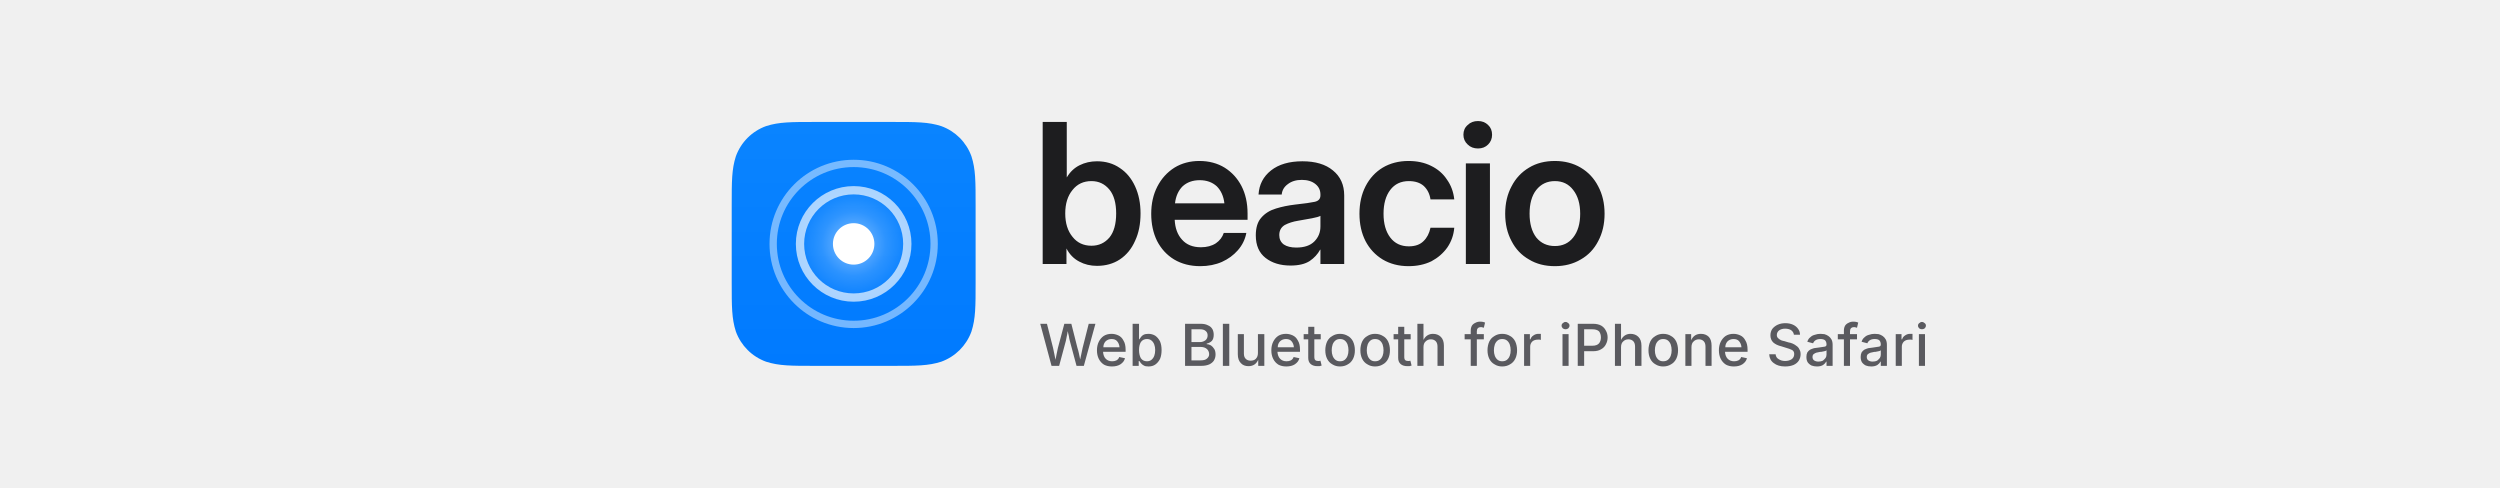
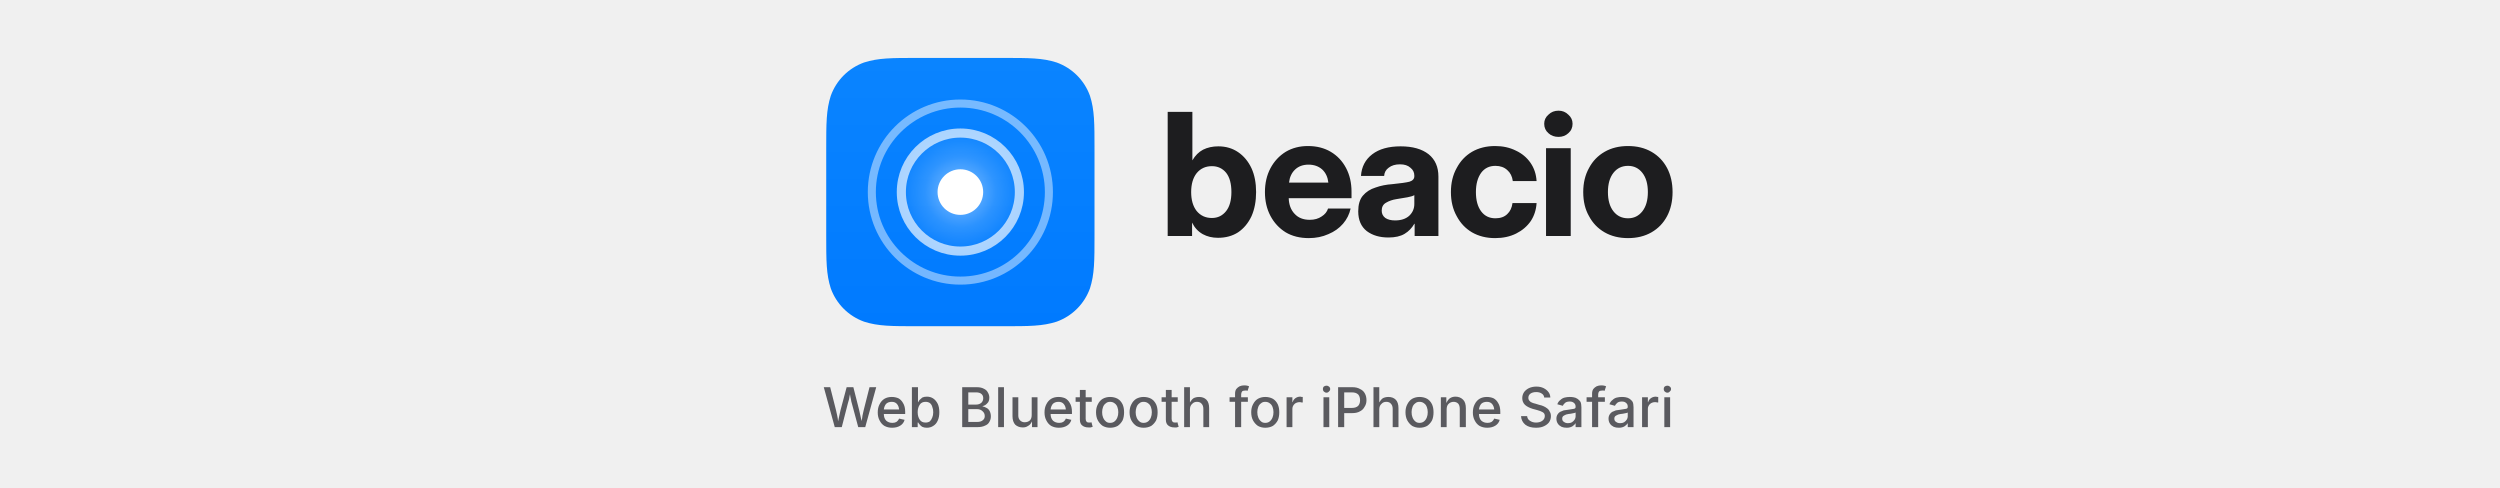
<svg xmlns="http://www.w3.org/2000/svg" viewBox="0 0 820 160" width="820" height="160" role="img" aria-labelledby="t">
  <defs>
    <linearGradient id="m" x2="0" y2="1">
      <stop stop-color="#0A84FF" />
      <stop offset="1" stop-color="#007AFF" />
    </linearGradient>
    <radialGradient id="l">
      <stop stop-color="#FFF" stop-opacity=".5" />
      <stop offset=".55" stop-color="#FFF" stop-opacity=".16" />
      <stop offset="1" stop-color="#FFF" stop-opacity="0" />
    </radialGradient>
-     <path id="g1" d="m4.3.2q-1 0-1.8-.3-.8-.4-1.3-1.1-.4-.7-.4-1.7 0-.9.3-1.5.4-.6.9-.9.6-.3 1.3-.5.7-.1 1.5-.2 1.3-.2 2-.3.6-.1.6-.7 0-.9-.5-1.4-.5-.4-1.5-.4-1 0-1.6.4-.6.4-.8 1l-1.9-.5q.3-1 1-1.5.6-.6 1.5-.8.8-.3 1.8-.3.6 0 1.3.1.7.2 1.3.6.6.4 1 1.1.4.7.4 1.8v6.9h-2v-1.4h-.1q-.3.6-1 1.1-.8.5-2 .5zm.4-1.6q.9 0 1.5-.3.5-.4.9-.9.3-.5.3-1.1v-1.4q-.2.2-.7.3-.4.1-1 .2-.5 0-.8.1-.9.1-1.5.5-.6.3-.6 1.1 0 .7.5 1.1.6.4 1.4.4z" />
-     <path id="g2" d="m5.8.2q-1.5 0-2.6-.6-1.1-.7-1.7-1.9-.6-1.2-.6-2.8 0-1.6.6-2.8.6-1.2 1.6-1.9 1.1-.7 2.6-.7 1.1 0 2.2.5 1.1.5 1.7 1.7.7 1.1.7 3v.7h-7.4q.1 1.5.9 2.3.8.8 2.1.8.8 0 1.4-.3.7-.4.9-1.1l1.9.4q-.3 1.2-1.5 2-1.1.7-2.8.7zm-2.8-6.3h5.3q-.1-1.2-.8-2-.6-.7-1.8-.7-1.2 0-2 .8-.7.8-.7 1.9z" />
-     <path id="g3" d="m6.5-10.4v1.7h-2.3v8.7h-2v-8.7h-2v-1.7h2v-1.2q0-.9.4-1.6.4-.6 1.1-.9.7-.4 1.5-.4.7 0 1.1.1.4.1.6.2l-.4 1.7q-.2-.1-.4-.1-.2-.1-.5-.1-.8 0-1.1.4-.3.3-.3 1v.9z" />
-     <path id="g4" d="m3.4-6.1v6.1h-2v-13.8h2v5.3q.5-1 1.3-1.5.8-.5 1.8-.5 1.6 0 2.6 1 1 1 1 2.9v6.6h-2.1v-6.3q0-1.2-.6-1.8-.6-.6-1.6-.6-1 0-1.7.7-.7.6-.7 1.9z" />
-     <path id="g5" d="m1.4 0v-10.4h2v10.4zm1-12q-.5 0-.9-.3-.4-.4-.4-.9 0-.5.4-.8.4-.4.9-.4.5 0 .9.4.4.3.4.8 0 .5-.4.9-.4.3-.9.3z" />
-     <path id="g6" d="m5.7.2q-1.4 0-2.5-.7-1.1-.6-1.7-1.8-.6-1.2-.6-2.8 0-1.6.6-2.9.6-1.2 1.7-1.8 1.1-.7 2.5-.7 1.5 0 2.6.7 1.1.6 1.7 1.8.6 1.3.6 2.9 0 1.6-.6 2.8-.6 1.2-1.7 1.8-1.1.7-2.6.7zm0-1.7q1 0 1.6-.5.6-.5.9-1.3.3-.8.3-1.8 0-1-.3-1.9-.3-.8-.9-1.3-.6-.5-1.6-.5-.9 0-1.5.5-.6.5-.9 1.3-.3.9-.3 1.9 0 1 .3 1.8.3.8.9 1.3.6.5 1.5.5z" />
-     <path id="g7" d="m1.4 0v-10.4h1.9v1.7h.2q.2-.8 1-1.3.7-.5 1.6-.5.2 0 .4 0 .3 0 .4 0v2q-.1 0-.4-.1-.3 0-.6 0-1.1 0-1.8.6-.7.7-.7 1.7v6.3z" />
-     <path id="g8" d="m5.8-10.4v1.7h-2.1v5.9q0 .6.3.9.3.3.9.3.1 0 .4 0 .2-.1.4-.1l.4 1.6q-.3.1-.7.2-.4 0-.7 0-1.4 0-2.2-.7-.8-.7-.8-2v-6.1h-1.5v-1.7h1.5v-2.4h2v2.4z" />
+     <path id="g1" d="m4.1.2q-1 0-1.7-.3-.8-.4-1.2-1-.5-.7-.5-1.7 0-.8.4-1.4.3-.5.8-.8.6-.3 1.2-.5.7-.1 1.4-.2 1.3-.2 1.9-.3.6-.1.6-.6v-.1q0-.8-.5-1.2-.5-.5-1.4-.5-1 0-1.5.4-.6.5-.8 1l-1.8-.5q.3-.9 1-1.4.6-.6 1.4-.8.8-.2 1.7-.2.6 0 1.2.1.7.1 1.3.5.6.4 1 1 .3.7.3 1.8v6.5h-1.9v-1.3q-.3.5-1 1-.8.5-1.9.5zm.4-1.5q.8 0 1.3-.3.6-.4.9-.9.3-.5.3-1v-1.3q-.1.1-.6.2-.5.1-1 .2-.5.1-.8.1-.8.1-1.4.5-.6.3-.6 1 0 .8.6 1.1.5.4 1.3.4z" />
+     <path id="g2" d="m5.5.2q-1.4 0-2.5-.6-1-.6-1.6-1.8-.6-1.1-.6-2.6 0-1.6.6-2.7.6-1.2 1.6-1.8 1-.6 2.4-.6 1.1 0 2.1.4 1 .5 1.6 1.6.7 1.1.7 2.9v.7h-7q0 1.4.8 2.2.8.7 2 .7.8 0 1.3-.3.6-.4.9-1.1l1.8.4q-.3 1.2-1.4 1.9-1.1.7-2.7.7zm-2.7-6h5q-.1-1.1-.7-1.8-.6-.7-1.7-.7-1.2 0-1.9.7-.6.8-.7 1.8z" />
+     <path id="g3" d="m6.2-9.8v1.5h-2.2v8.3h-2v-8.3h-1.8v-1.5h1.8v-1.2q0-.9.4-1.5.5-.6 1.1-.9.7-.3 1.5-.3.5 0 1 .1.4.1.6.2l-.5 1.5q-.1 0-.3-.1-.2 0-.5 0-.7 0-1 .3-.3.4-.3 1v.9z" />
+     <path id="g4" d="m3.2-5.8v5.8h-1.9v-13.1h1.9v5q.5-.9 1.2-1.4.8-.4 1.8-.4 1.5 0 2.4.9.9.9.9 2.8v6.2h-1.9v-6q0-1.1-.6-1.7-.5-.6-1.5-.6-1 0-1.6.7-.7.6-.7 1.8z" />
+     <path id="g5" d="m1.3 0v-9.8h1.9v9.8zm1-11.3q-.5 0-.9-.4-.3-.3-.3-.8 0-.5.3-.8.4-.3.9-.3.5 0 .8.3.4.3.4.8 0 .5-.4.8-.3.4-.8.4z" />
+     <path id="g6" d="m5.4.2q-1.3 0-2.4-.6-1-.7-1.6-1.8-.6-1.1-.6-2.7 0-1.5.6-2.6.6-1.2 1.6-1.8 1.1-.6 2.4-.6 1.4 0 2.5.6 1 .6 1.6 1.8.5 1.1.5 2.6 0 1.6-.5 2.7-.6 1.1-1.6 1.8-1.1.6-2.5.6zm0-1.6q.9 0 1.5-.5.6-.5.9-1.3.3-.7.3-1.7 0-.9-.3-1.7-.3-.8-.9-1.2-.6-.5-1.5-.5-.9 0-1.4.5-.6.4-.9 1.2-.3.8-.3 1.7 0 1 .3 1.7.3.8.9 1.3.5.5 1.4.5z" />
+     <path id="g7" d="m1.3 0v-9.8h1.9v1.6h.1q.2-.8.9-1.3.7-.5 1.6-.5.2 0 .4.1.2 0 .4 0v1.8q-.1 0-.4 0-.3-.1-.6-.1-1 0-1.7.6-.7.7-.7 1.6v6z" />
+     <path id="g8" d="m5.5-9.8v1.5h-2v5.6q0 .6.3.9.2.3.8.3.2 0 .4 0 .3-.1.4-.1l.4 1.5q-.3.1-.7.2-.3 0-.7 0-1.3 0-2.1-.7-.7-.6-.7-1.9v-5.8h-1.4v-1.5h1.4v-2.4h1.9v2.4z" />
  </defs>
-   <g transform="translate(240 40) scale(.8)">
+   <g transform="translate(271 19) scale(.88)">
    <path fill="url(#m)" d="M34.2 0H65.8C75.7 0 80.6 0 85.9 1.7C91.7 3.8 96.2 8.3 98.3 14.1C100 19.4 100 24.3 100 34.2V65.8C100 75.7 100 80.6 98.3 85.9C96.2 91.7 91.7 96.2 85.9 98.3C80.6 100 75.7 100 65.8 100H34.2C24.3 100 19.4 100 14.1 98.3C8.3 96.2 3.8 91.7 1.7 85.9C0 80.6 0 75.7 0 65.8V34.2C0 24.3 0 19.4 1.7 14.1C3.8 8.3 8.3 3.8 14.1 1.7C19.4 0 24.3 0 34.2 0Z" />
    <circle cx="50" cy="50" r="24" fill="url(#l)" />
    <g fill="none" stroke="#FFF">
      <circle cx="50" cy="50" r="33" stroke-width="3" opacity=".45" />
      <circle cx="50" cy="50" r="22" stroke-width="3.4" opacity=".66" />
    </g>
    <circle cx="50" cy="50" r="8.5" fill="#FFF" />
  </g>
-   <path fill="#1D1D1F" d="m359.8 87.2q-3.2 0-5.8-1.4-2.7-1.4-4.2-4.3v5.1h-7.8v-46.6h7.9v18.2q1.6-2.7 4.2-4 2.6-1.3 5.7-1.3 4.3 0 7.5 2.2 3.2 2.1 5 6 1.8 3.9 1.8 8.9 0 5.2-1.8 9-1.7 3.9-5 6.1-3.2 2.1-7.5 2.1zm-1.8-6.6q3.6 0 5.9-2.7 2.2-2.7 2.2-7.9 0-5.1-2.2-7.8-2.3-2.8-5.9-2.8-3.9 0-6.2 2.9-2.4 2.9-2.4 7.7 0 4.8 2.4 7.7 2.3 2.9 6.2 2.9zm35.7 6.7q-4.9 0-8.6-2.2-3.6-2.2-5.6-6.1-1.9-3.9-1.9-8.9 0-5 2-8.9 2-3.9 5.6-6.2 3.6-2.2 8.2-2.2 4.7 0 8.3 2.2 3.5 2.2 5.5 6 2 3.9 2 9v2.1h-23.9q.2 4.1 2.4 6.5 2.2 2.5 6.2 2.5 2.9 0 4.9-1.3 1.9-1.3 2.6-3.4h7.4q-.6 3.2-2.8 5.7-2.1 2.4-5.2 3.8-3.2 1.4-7.1 1.4zm-8.3-20.6h16.2q-.4-3.5-2.5-5.6-2.2-2-5.6-2-3.4 0-5.6 2-2.1 2.1-2.5 5.6zm37.9 20.4q-5 0-8.2-2.5-3.2-2.5-3.2-7.4 0-3.8 1.8-5.8 1.8-2.1 4.8-3 2.9-.9 6.3-1.3 4.6-.5 6.4-.9 1.9-.4 1.9-2.1v-.3q0-2.1-1.6-3.4-1.7-1.4-4.5-1.4-2.8 0-4.6 1.4-1.8 1.3-2 3.4h-7.6q.3-4.9 4.1-7.9 3.8-3 10.3-3 6.4 0 10 3 3.7 3 3.7 8.2v22.5h-7.8v-4.7h-.1q-1.2 2.2-3.4 3.7-2.3 1.5-6.3 1.5zm1.9-5.9q3.9 0 5.9-2 2-2 2-4.9v-3.5q-.7.4-2.8.8-2.1.4-4.5.8-2.5.4-4.4 1.4-1.8 1.1-1.8 3.3 0 2 1.5 3.1 1.5 1 4.1 1zm36.8 6.1q-4.8 0-8.5-2.2-3.6-2.2-5.6-6-2-3.9-2-9 0-5.1 2-9 2-3.9 5.6-6.1 3.7-2.2 8.5-2.2 4.2 0 7.4 1.6 3.3 1.6 5.2 4.5 2 2.8 2.4 6.5h-7.8q-.4-2.7-2.2-4.4-1.8-1.6-4.9-1.6-3.9 0-6.1 2.9-2.2 2.9-2.2 7.8 0 4.9 2.2 7.8 2.2 2.9 6.1 2.9 3.1 0 4.8-1.7 1.7-1.6 2.3-4.4h7.8q-.3 3.6-2.3 6.5-2 2.8-5.2 4.5-3.3 1.6-7.5 1.6zm18.8-.7v-33h7.9v33zm4-37.9q-2.1 0-3.4-1.3-1.4-1.3-1.4-3.2 0-2 1.4-3.2 1.3-1.3 3.4-1.3 2 0 3.3 1.3 1.3 1.2 1.3 3.2 0 1.9-1.3 3.2-1.3 1.3-3.3 1.3zm25.2 38.6q-4.9 0-8.5-2.2-3.7-2.1-5.7-6-2.1-3.9-2.1-9 0-5.1 2.1-9 2-3.9 5.7-6.1 3.6-2.2 8.5-2.2 4.8 0 8.5 2.2 3.7 2.2 5.7 6.1 2.1 3.9 2.1 9 0 5.1-2.1 9-2 3.9-5.7 6-3.7 2.2-8.5 2.2zm0-6.6q3.8 0 6-2.8 2.3-2.9 2.3-7.8 0-4.9-2.3-7.8-2.2-2.9-6-2.9-3.8 0-6.1 2.9-2.2 2.8-2.2 7.8 0 4.9 2.2 7.8 2.3 2.8 6.1 2.8z" />
+   <path fill="#1D1D1F" d="m399.5 78q-2.8 0-5-1.2-2.3-1.3-3.5-3.8v4.4h-8v-40.7h8.1v15.9q1.4-2.4 3.5-3.5 2.2-1.1 5-1.1 3.7 0 6.5 1.9 2.8 1.9 4.4 5.3 1.5 3.3 1.5 7.8 0 4.5-1.5 7.9-1.6 3.4-4.4 5.3-2.8 1.8-6.6 1.8zm-2-6.5q2.9 0 4.7-2.3 1.7-2.2 1.7-6.2 0-4.1-1.7-6.3-1.8-2.2-4.7-2.2-3.1 0-5 2.3-1.8 2.3-1.8 6.2 0 3.9 1.8 6.2 1.9 2.3 5 2.3zm31.8 6.6q-4.4 0-7.6-1.9-3.2-2-5-5.4-1.8-3.4-1.8-7.8 0-4.4 1.8-7.8 1.8-3.4 5-5.4 3.2-1.9 7.3-1.9 4.3 0 7.5 1.9 3.2 1.9 5 5.3 1.8 3.4 1.8 7.8v2.1h-20.6q.1 3.2 1.9 5.1 1.8 2 5 2 2.3 0 3.9-1.1 1.6-1 2.1-2.6h7.4q-.6 2.8-2.5 5-1.9 2.2-4.8 3.4-2.9 1.3-6.4 1.3zm-6.5-18.2h12.9q-.3-2.7-2-4.3-1.8-1.6-4.5-1.6-2.7 0-4.4 1.6-1.7 1.6-2 4.3zm32.6 18q-4.3 0-7.1-2.1-2.8-2.2-2.8-6.5 0-3.3 1.5-5.1 1.6-1.9 4.2-2.7 2.5-.9 5.5-1.1 4-.4 5.6-.8 1.6-.5 1.6-1.8v-.2q0-1.6-1.3-2.6-1.2-1.1-3.4-1.1-2.3 0-3.7 1.1-1.4 1-1.5 2.7h-7.6q.3-4.5 3.7-7.1 3.4-2.6 9.3-2.6 5.9 0 9.2 2.6 3.2 2.6 3.2 7.3v19.5h-7.8v-4h-.1q-1.2 2.1-3.2 3.3-2 1.2-5.3 1.2zm2.2-5.6q2.9 0 4.6-1.5 1.7-1.6 1.7-3.9v-2.9q-.6.4-2.2.7-1.6.3-3.6.6-2 .3-3.5 1.2-1.4.8-1.4 2.6 0 1.5 1.2 2.4 1.2.8 3.2.8zm32.8 5.8q-4.3 0-7.6-1.9-3.2-1.9-5-5.3-1.9-3.4-1.9-7.9 0-4.5 1.9-7.9 1.8-3.4 5-5.3 3.3-1.9 7.6-1.9 3.8 0 6.8 1.5 3 1.4 4.8 4 1.8 2.6 2 6h-7.8q-.3-2.3-1.8-3.6-1.5-1.4-3.9-1.4-3 0-4.7 2.3-1.7 2.4-1.7 6.3 0 4 1.7 6.3 1.7 2.3 4.7 2.3 2.5 0 3.9-1.4 1.4-1.3 1.7-3.6h7.9q-.2 3.3-1.9 5.9-1.8 2.6-4.8 4.1-3 1.5-6.9 1.5zm16.7-.7v-28.8h8.1v28.8zm4.1-32.5q-2 0-3.3-1.2-1.4-1.2-1.4-3.1 0-1.8 1.4-3 1.3-1.3 3.3-1.3 1.9 0 3.2 1.3 1.4 1.2 1.4 3 0 1.9-1.4 3.1-1.3 1.2-3.2 1.2zm22.8 33.2q-4.4 0-7.7-1.9-3.3-1.9-5.1-5.3-1.9-3.3-1.9-7.9 0-4.5 1.9-7.9 1.8-3.4 5.1-5.3 3.3-1.9 7.7-1.9 4.4 0 7.7 1.9 3.3 1.9 5.1 5.3 1.8 3.4 1.8 7.9 0 4.5-1.8 7.9-1.8 3.4-5.1 5.3-3.3 1.9-7.7 1.9zm0-6.5q2.9 0 4.7-2.3 1.8-2.3 1.8-6.3 0-4-1.8-6.3-1.8-2.3-4.7-2.3-3 0-4.8 2.3-1.8 2.3-1.8 6.3 0 4 1.8 6.3 1.8 2.3 4.8 2.3z" />
  <g fill="#5A5A5F">
-     <path d="m344.9 120l-3.7-13.8h2.2l2 7.9q.2.9.4 1.9.2 1 .4 2 .2-1 .4-2 .2-1 .4-1.9l2.1-7.9h2.3l2 7.9q.3.9.5 1.9.2.9.4 1.9.2-1 .4-1.9.2-1 .4-1.9l2-7.9h2.2l-3.8 13.8h-2.4l-2.2-8.2q-.2-.7-.3-1.5-.2-.8-.4-1.7-.1.9-.3 1.7-.1.7-.3 1.5l-2.2 8.2zm31.8.2q-1 0-1.5-.3-.6-.3-1-.8-.3-.4-.5-.7h-.2v1.6h-2v-13.8h2.1v5.1h.1q.2-.3.5-.7.3-.5.9-.8.6-.3 1.6-.3 1.2 0 2.2.6 1 .7 1.6 1.9.5 1.2.5 2.8 0 1.7-.5 2.9-.6 1.2-1.6 1.9-.9.6-2.2.6zm-.5-1.7q.9 0 1.5-.5.6-.5.9-1.3.3-.8.3-1.9 0-1-.3-1.8-.3-.8-.9-1.3-.6-.5-1.5-.5-1.3 0-2 1-.6 1-.6 2.6 0 1.6.6 2.7.7 1 2 1zm12.5 1.5v-13.8h5.1q1.5 0 2.4.5 1 .4 1.5 1.3.4.8.4 1.8 0 1.3-.6 2-.7.7-1.7.9v.2q.7 0 1.4.4.6.4 1.1 1.2.4.7.4 1.8 0 1-.5 1.9-.5.8-1.5 1.3-1.1.5-2.7.5zm2.1-1.8h3q1.5 0 2.1-.6.7-.6.7-1.4 0-1-.7-1.7-.8-.7-2-.7h-3.1zm0-6h2.8q1 0 1.8-.6.7-.6.7-1.6 0-.9-.6-1.4-.6-.6-1.9-.6h-2.8zm12.4-6v13.8h-2.1v-13.8zm6.3 13.9q-1.6 0-2.5-1-1-1-1-2.9v-6.6h2v6.4q0 1.1.6 1.7.6.6 1.6.6 1.1 0 1.7-.6.7-.7.7-1.9v-6.2h2.1v10.4h-2v-2q-.5 1.1-1.3 1.6-.8.5-1.9.5zm108-.1v-13.8h5q1.6 0 2.7.6 1 .6 1.5 1.6.6 1 .6 2.3 0 1.2-.6 2.3-.5 1-1.6 1.6-1 .6-2.6.6h-2.9v4.8zm2.1-6.6h2.7q1.5 0 2.2-.8.6-.8.6-1.9 0-1.2-.6-2-.7-.7-2.3-.7h-2.6zm35.2.5v6.1h-2v-10.4h1.9v2q.5-1.1 1.3-1.6.8-.5 1.9-.5 1.6 0 2.6 1 .9 1 .9 2.9v6.6h-2v-6.3q0-1.2-.6-1.8-.6-.6-1.6-.6-1 0-1.7.7-.7.6-.7 1.9zm30.7 6.3q-2.3 0-3.7-1.1-1.4-1-1.5-2.9h2.1q.1 1.1 1 1.6.9.6 2.1.6 1.3 0 2.2-.6.8-.6.8-1.7 0-.9-.7-1.3-.8-.4-1.9-.7l-1.6-.5q-1.7-.4-2.7-1.3-.9-.9-.9-2.3 0-1.2.6-2.1.7-.9 1.8-1.4 1.1-.5 2.5-.5 1.4 0 2.5.5 1.1.5 1.7 1.4.6.8.6 1.9h-2q-.1-.9-.9-1.5-.8-.5-2-.5-1.2 0-2 .6-.7.6-.7 1.5 0 .6.4 1 .4.4 1 .7.5.2 1.1.3l1.3.4q.7.1 1.4.4.7.3 1.3.8.6.4.9 1.1.4.6.4 1.6 0 1.1-.6 2.1-.6.9-1.7 1.4-1.2.5-2.8.5z" />
-     <use href="#g2" x="358.9" y="120" />
-     <use href="#g2" x="416.1" y="120" />
-     <use href="#g8" x="427.4" y="120" />
-     <use href="#g6" x="433.8" y="120" />
-     <use href="#g6" x="445.3" y="120" />
-     <use href="#g8" x="456.9" y="120" />
-     <use href="#g4" x="463.5" y="120" />
-     <use href="#g3" x="480.2" y="120" />
-     <use href="#g6" x="487" y="120" />
-     <use href="#g7" x="498.5" y="120" />
-     <use href="#g5" x="511.1" y="120" />
-     <use href="#g4" x="528.3" y="120" />
-     <use href="#g6" x="539.8" y="120" />
-     <use href="#g2" x="562.9" y="120" />
-     <use href="#g1" x="591.7" y="120" />
-     <use href="#g3" x="602.6" y="120" />
-     <use href="#g1" x="609.5" y="120" />
-     <use href="#g7" x="620.4" y="120" />
-     <use href="#g5" x="628" y="120" />
+     <path d="m273.8 140.1l-3.6-13.1h2.1l1.9 7.5q.2.9.4 1.8.2.9.3 1.9.2-1 .4-1.9.2-.9.4-1.8l2-7.5h2.2l1.9 7.5q.2.9.4 1.8.2.9.4 1.8.2-.9.3-1.8.2-.9.4-1.8l1.9-7.5h2.2l-3.6 13.1h-2.3l-2.1-7.8q-.2-.6-.3-1.4-.2-.7-.3-1.6-.2.8-.3 1.6-.2.7-.4 1.4l-2 7.8zm30.2.2q-.9 0-1.5-.3-.5-.3-.8-.7-.4-.4-.5-.7h-.2v1.5h-1.9v-13.1h2v4.9h.1q.1-.3.4-.7.4-.4.9-.8.6-.3 1.5-.3 1.2 0 2.1.6.9.6 1.5 1.8.5 1.1.5 2.7 0 1.6-.5 2.7-.5 1.2-1.5 1.8-.9.6-2.1.6zm-.4-1.7q.8 0 1.4-.4.5-.5.8-1.3.3-.7.3-1.7 0-1-.3-1.7-.2-.8-.8-1.3-.6-.4-1.4-.4-1.3 0-1.9.9-.7 1-.7 2.5 0 1.5.7 2.5.6.9 1.9.9zm12 1.5v-13.1h4.8q1.4 0 2.3.5.9.4 1.3 1.2.5.8.5 1.7 0 1.3-.7 1.9-.6.7-1.5.9v.1q.6.1 1.3.5.6.3 1 1 .4.8.4 1.8 0 1-.5 1.8-.4.8-1.4 1.2-1 .5-2.5.5zm2-1.7h2.8q1.4 0 2-.6.6-.5.6-1.3 0-1-.7-1.6-.7-.7-1.8-.7h-2.9zm0-5.7h2.6q1 0 1.7-.6.6-.6.6-1.5 0-.8-.5-1.3-.6-.6-1.8-.6h-2.6zm11.7-5.7v13.1h-1.9v-13.1zm6.2 13.2q-1.5 0-2.5-.9-.9-1-.9-2.8v-6.2h1.9v6q0 1 .6 1.6.6.6 1.5.6 1 0 1.7-.6.6-.6.6-1.8v-5.8h1.9v9.8h-1.8v-1.9q-.5 1.1-1.3 1.5-.7.5-1.7.5zm103.4-.1v-13.1h4.7q1.5 0 2.5.6 1.1.5 1.6 1.5.5.9.5 2.2 0 1.2-.6 2.1-.5 1-1.5 1.5-1 .6-2.5.6h-2.7v4.6zm2-6.3h2.5q1.4 0 2.1-.7.6-.7.6-1.8 0-1.2-.6-1.9-.7-.7-2.1-.7h-2.5zm33.6.5v5.8h-1.9v-9.8h1.8v1.9q.5-1.1 1.2-1.6.8-.5 1.8-.5 1.5 0 2.5 1 .9.9.9 2.8v6.2h-2v-6q0-1.1-.5-1.7-.6-.6-1.5-.6-1 0-1.7.7-.6.6-.6 1.8zm29.3 6q-2.2 0-3.5-1-1.3-1.1-1.4-2.8h2q.1 1 .9 1.5.9.6 2 .6 1.3 0 2.1-.6.8-.6.8-1.6 0-.8-.7-1.2-.7-.4-1.8-.7l-1.5-.4q-1.6-.5-2.5-1.3-.9-.9-.9-2.2 0-1.1.6-2 .6-.8 1.6-1.3 1.1-.5 2.4-.5 1.4 0 2.4.5 1 .5 1.6 1.3.6.8.6 1.8h-2q-.1-.9-.8-1.3-.7-.5-1.8-.5-1.2 0-1.9.5-.7.5-.7 1.4 0 .6.4 1 .3.4.9.6.5.2 1 .3l1.3.4q.6.1 1.3.4.7.3 1.2.7.6.4.9 1.1.4.6.4 1.5 0 1.1-.6 2-.6.8-1.7 1.3-1 .5-2.6.5z" />
+     <use href="#g2" x="287.1" y="140.1" />
+     <use href="#g2" x="341.8" y="140.1" />
+     <use href="#g8" x="352.6" y="140.1" />
+     <use href="#g6" x="358.7" y="140.1" />
+     <use href="#g6" x="369.7" y="140.1" />
+     <use href="#g8" x="380.8" y="140.1" />
+     <use href="#g4" x="387.1" y="140.1" />
+     <use href="#g3" x="403.1" y="140.1" />
+     <use href="#g6" x="409.6" y="140.1" />
+     <use href="#g7" x="420.7" y="140.1" />
+     <use href="#g5" x="432.8" y="140.1" />
+     <use href="#g4" x="449.2" y="140.1" />
+     <use href="#g6" x="460.2" y="140.1" />
+     <use href="#g2" x="482.3" y="140.1" />
+     <use href="#g1" x="509.8" y="140.1" />
+     <use href="#g3" x="520.2" y="140.1" />
+     <use href="#g1" x="526.9" y="140.1" />
+     <use href="#g7" x="537.3" y="140.1" />
+     <use href="#g5" x="544.6" y="140.1" />
  </g>
</svg>
